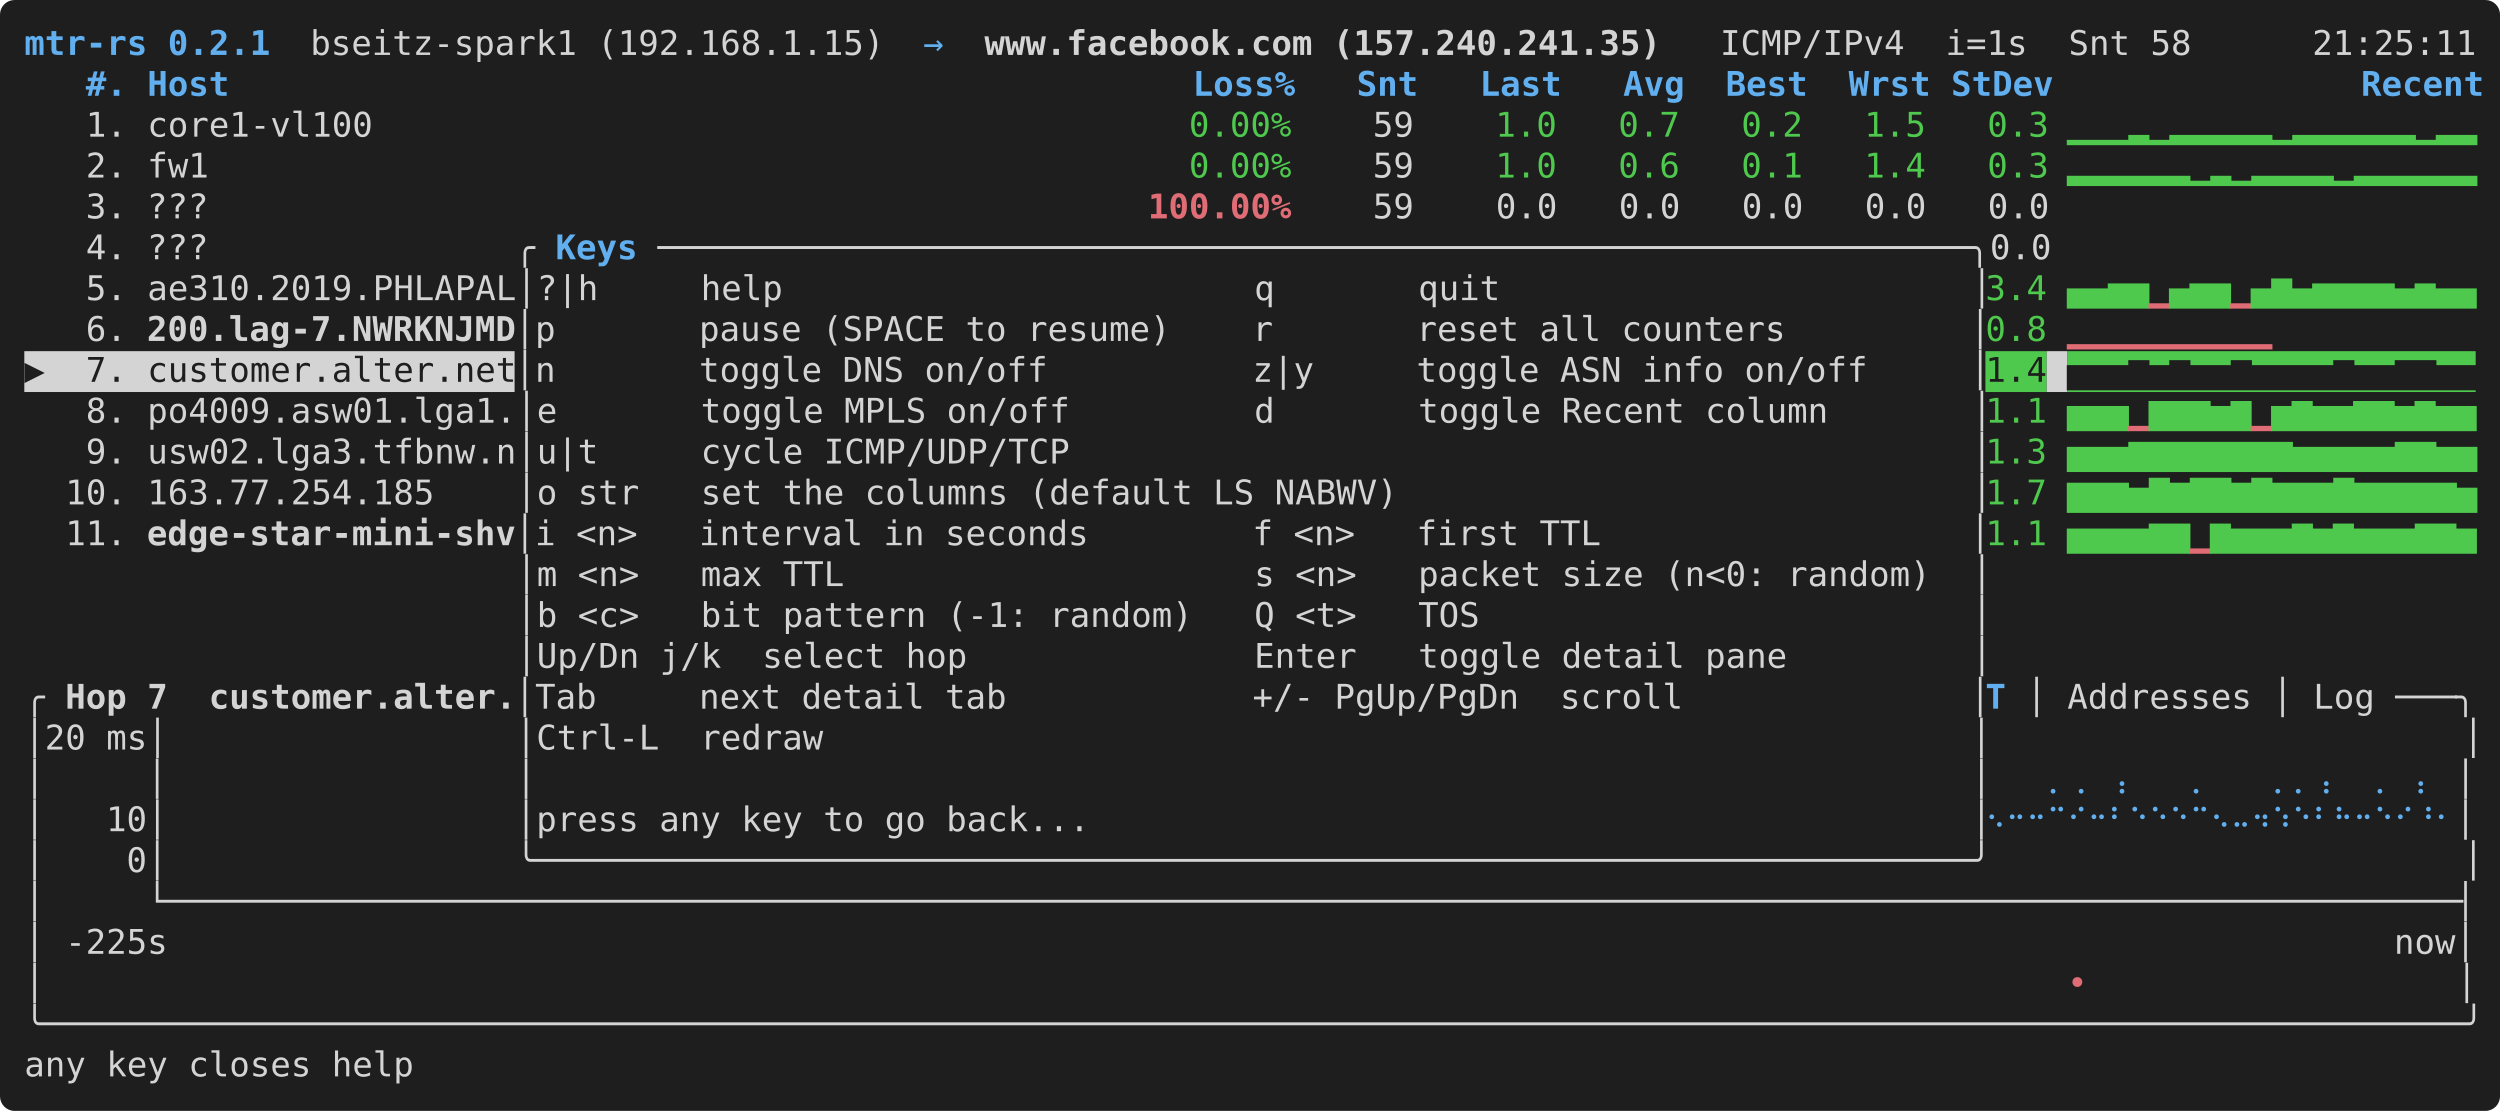
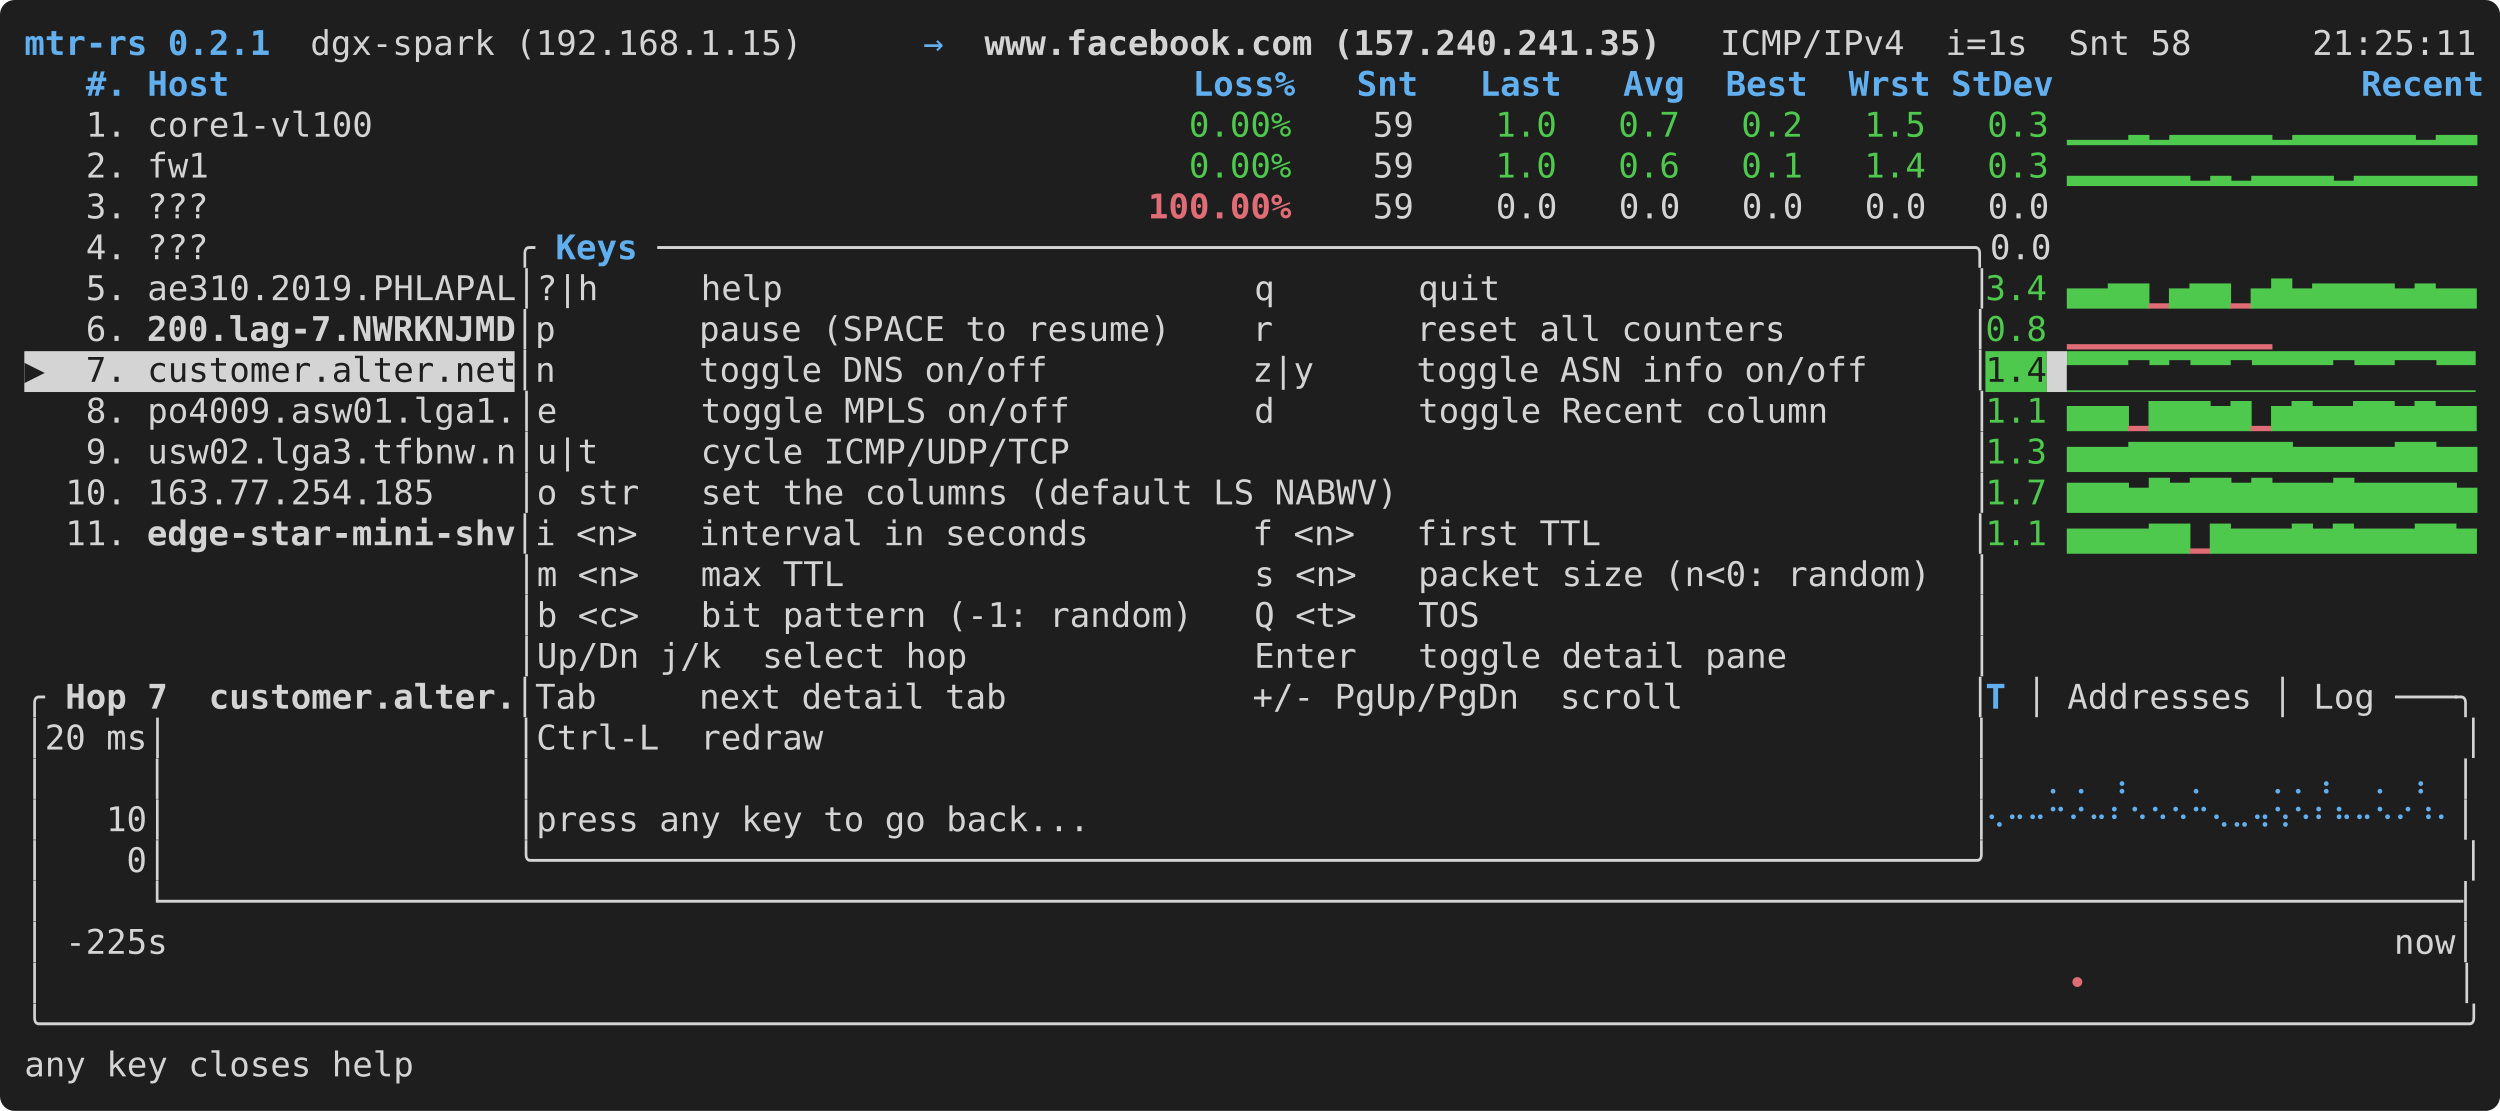
<svg xmlns="http://www.w3.org/2000/svg" width="1028" height="456.8" viewBox="0 0 1028 456.8" font-family="&quot;DejaVu Sans Mono&quot;, &quot;Menlo&quot;, &quot;Consolas&quot;, monospace" font-size="14">
  <rect width="100%" height="100%" fill="#1e1e1e" rx="6" />
  <rect x="10" y="144.4" width="201.6" height="16.8" fill="#d4d4d4" />
  <rect x="816.4" y="144.4" width="25.2" height="16.8" fill="#4ec94e" />
  <rect x="841.6" y="144.4" width="8.4" height="16.8" fill="#d4d4d4" />
  <rect x="850" y="144.4" width="168" height="16.8" fill="#4ec94e" />
  <text y="22.6" fill="#d4d4d4" xml:space="preserve">
    <tspan x="10" textLength="117.6" lengthAdjust="spacing" fill="#61afef" font-weight="bold">mtr-rs 0.2.1  </tspan>
-     <tspan x="127.6" textLength="252" lengthAdjust="spacing">bseitz-spark1 (192.168.1.15)  </tspan>
+     <tspan x="127.6" textLength="252" lengthAdjust="spacing">dgx-spark (192.168.1.15)      </tspan>
    <tspan x="379.6" textLength="25.2" lengthAdjust="spacing" fill="#61afef">→  </tspan>
    <tspan x="404.8" textLength="277.2" lengthAdjust="spacing" font-weight="bold">www.facebook.com (157.240.241.35)</tspan>
    <tspan x="682" textLength="268.8" lengthAdjust="spacing">   ICMP/IPv4  i=1s  Snt 58      </tspan>
    <tspan x="950.8" textLength="67.2" lengthAdjust="spacing" opacity="0.65">21:25:11</tspan>
  </text>
  <text y="39.4" fill="#d4d4d4" xml:space="preserve">
    <tspan x="10" textLength="1008" lengthAdjust="spacing" fill="#61afef" font-weight="bold">   #. Host                                               Loss%   Snt   Last   Avg  Best  Wrst StDev               Recent</tspan>
  </text>
  <text y="56.2" fill="#d4d4d4" xml:space="preserve">
    <tspan x="10" textLength="453.6" lengthAdjust="spacing">   1. core1-vl100                                     </tspan>
    <tspan x="463.6" textLength="67.2" lengthAdjust="spacing" fill="#4ec94e">   0.00%</tspan>
    <tspan x="530.8" textLength="58.8" lengthAdjust="spacing">    59 </tspan>
    <tspan x="589.6" textLength="252" lengthAdjust="spacing" fill="#4ec94e">   1.0   0.7   0.2   1.5   0.3</tspan>
    <tspan x="841.6" textLength="8.4" lengthAdjust="spacing"> </tspan>
    <tspan x="850" textLength="168" lengthAdjust="spacing" fill="#4ec94e">▁▁▁▂▁▂▂▂▂▂▁▂▂▂▂▂▂▁▂▂</tspan>
  </text>
  <text y="73" fill="#d4d4d4" xml:space="preserve">
    <tspan x="10" textLength="453.6" lengthAdjust="spacing">   2. fw1                                             </tspan>
    <tspan x="463.6" textLength="67.2" lengthAdjust="spacing" fill="#4ec94e">   0.00%</tspan>
    <tspan x="530.8" textLength="58.8" lengthAdjust="spacing">    59 </tspan>
    <tspan x="589.6" textLength="252" lengthAdjust="spacing" fill="#4ec94e">   1.0   0.6   0.1   1.4   0.3</tspan>
    <tspan x="841.6" textLength="8.4" lengthAdjust="spacing"> </tspan>
    <tspan x="850" textLength="168" lengthAdjust="spacing" fill="#4ec94e">▂▂▂▂▂▂▁▂▁▂▂▂▂▁▂▂▂▂▂▂</tspan>
  </text>
  <text y="89.8" fill="#d4d4d4" xml:space="preserve">
    <tspan x="10" textLength="50.4" lengthAdjust="spacing">   3. </tspan>
    <tspan x="60.4" textLength="403.2" lengthAdjust="spacing" opacity="0.65">???                                             </tspan>
    <tspan x="463.6" textLength="67.2" lengthAdjust="spacing" fill="#e06c75" font-weight="bold"> 100.00%</tspan>
    <tspan x="530.8" textLength="310.8" lengthAdjust="spacing">    59    0.0   0.0   0.0   0.0   0.0</tspan>
  </text>
  <text y="106.6" fill="#d4d4d4" xml:space="preserve">
    <tspan x="10" textLength="50.4" lengthAdjust="spacing">   4. </tspan>
    <tspan x="60.4" textLength="151.2" lengthAdjust="spacing" opacity="0.65">???               </tspan>
    <tspan x="211.6" textLength="8.4" lengthAdjust="spacing">╭</tspan>
    <tspan x="220" textLength="50.4" lengthAdjust="spacing" fill="#61afef" font-weight="bold"> Keys </tspan>
    <tspan x="270.4" textLength="571.2" lengthAdjust="spacing">────────────────────────────────────────────────────────────────╮0.0</tspan>
  </text>
  <text y="123.4" fill="#d4d4d4" xml:space="preserve">
    <tspan x="10" textLength="806.4" lengthAdjust="spacing">   5. ae310.2019.PHLAPAL│?|h     help                       q       quit                       │</tspan>
    <tspan x="816.4" textLength="25.2" lengthAdjust="spacing" fill="#4ec94e">3.4</tspan>
    <tspan x="841.6" textLength="8.4" lengthAdjust="spacing"> </tspan>
    <tspan x="850" textLength="33.6" lengthAdjust="spacing" fill="#4ec94e">▄▄▅▅</tspan>
    <tspan x="883.6" textLength="8.4" lengthAdjust="spacing" fill="#e06c75">▁</tspan>
    <tspan x="892" textLength="25.2" lengthAdjust="spacing" fill="#4ec94e">▄▅▅</tspan>
    <tspan x="917.2" textLength="8.4" lengthAdjust="spacing" fill="#e06c75">▁</tspan>
    <tspan x="925.6" textLength="92.4" lengthAdjust="spacing" fill="#4ec94e">▄▆▄▅▅▅▅▄▅▄▄</tspan>
  </text>
  <text y="140.2" fill="#d4d4d4" xml:space="preserve">
    <tspan x="10" textLength="50.4" lengthAdjust="spacing">   6. </tspan>
    <tspan x="60.4" textLength="151.2" lengthAdjust="spacing" font-weight="bold">200.lag-7.NWRKNJMD</tspan>
    <tspan x="211.6" textLength="604.8" lengthAdjust="spacing">│p       pause (SPACE to resume)    r       reset all counters         │</tspan>
    <tspan x="816.4" textLength="25.2" lengthAdjust="spacing" fill="#4ec94e">0.8</tspan>
    <tspan x="841.6" textLength="8.4" lengthAdjust="spacing"> </tspan>
    <tspan x="850" textLength="84" lengthAdjust="spacing" fill="#e06c75">▁▁▁▁▁▁▁▁▁▁</tspan>
  </text>
  <text y="157" fill="#d4d4d4" xml:space="preserve">
    <tspan x="10" textLength="201.6" lengthAdjust="spacing" fill="#1e1e1e">▶  7. customer.alter.net</tspan>
    <tspan x="211.6" textLength="604.8" lengthAdjust="spacing">│n       toggle DNS on/off          z|y     toggle ASN info on/off     │</tspan>
    <tspan x="816.4" textLength="25.2" lengthAdjust="spacing" fill="#1e1e1e">1.4</tspan>
    <tspan x="841.6" textLength="8.4" lengthAdjust="spacing" fill="#1e1e1e"> </tspan>
    <tspan x="850" textLength="168" lengthAdjust="spacing" fill="#1e1e1e">▅▅▅▆▅▆▅▅▆▅▅▅▅▆▅▅▆▆▅▅</tspan>
  </text>
  <text y="173.8" fill="#d4d4d4" xml:space="preserve">
    <tspan x="10" textLength="806.4" lengthAdjust="spacing">   8. po4009.asw01.lga1.│e       toggle MPLS on/off         d       toggle Recent column       │</tspan>
    <tspan x="816.4" textLength="25.2" lengthAdjust="spacing" fill="#4ec94e">1.1</tspan>
    <tspan x="841.6" textLength="8.4" lengthAdjust="spacing"> </tspan>
    <tspan x="850" textLength="25.2" lengthAdjust="spacing" fill="#4ec94e">▅▅▅</tspan>
    <tspan x="875.2" textLength="8.4" lengthAdjust="spacing" fill="#e06c75">▁</tspan>
    <tspan x="883.6" textLength="42" lengthAdjust="spacing" fill="#4ec94e">▆▆▆▅▆</tspan>
    <tspan x="925.6" textLength="8.4" lengthAdjust="spacing" fill="#e06c75">▁</tspan>
    <tspan x="934" textLength="84" lengthAdjust="spacing" fill="#4ec94e">▅▆▅▅▆▆▅▆▅▅</tspan>
  </text>
  <text y="190.6" fill="#d4d4d4" xml:space="preserve">
    <tspan x="10" textLength="806.4" lengthAdjust="spacing">   9. usw02.lga3.tfbnw.n│u|t     cycle ICMP/UDP/TCP                                            │</tspan>
    <tspan x="816.4" textLength="25.2" lengthAdjust="spacing" fill="#4ec94e">1.3</tspan>
    <tspan x="841.6" textLength="8.4" lengthAdjust="spacing"> </tspan>
    <tspan x="850" textLength="168" lengthAdjust="spacing" fill="#4ec94e">▅▅▅▆▆▆▆▆▆▆▆▅▅▅▅▅▆▆▅▅</tspan>
  </text>
  <text y="207.4" fill="#d4d4d4" xml:space="preserve">
    <tspan x="10" textLength="806.4" lengthAdjust="spacing">  10. 163.77.254.185    │o str   set the columns (default LS NABWV)                            │</tspan>
    <tspan x="816.4" textLength="25.2" lengthAdjust="spacing" fill="#4ec94e">1.7</tspan>
    <tspan x="841.6" textLength="8.4" lengthAdjust="spacing"> </tspan>
    <tspan x="850" textLength="168" lengthAdjust="spacing" fill="#4ec94e">▆▆▆▅▇▆▇▇▆▇▆▆▆▇▆▆▆▆▆▅</tspan>
  </text>
  <text y="224.2" fill="#d4d4d4" xml:space="preserve">
    <tspan x="10" textLength="50.4" lengthAdjust="spacing">  11. </tspan>
    <tspan x="60.4" textLength="151.2" lengthAdjust="spacing" font-weight="bold">edge-star-mini-shv</tspan>
    <tspan x="211.6" textLength="604.8" lengthAdjust="spacing">│i &lt;n&gt;   interval in seconds        f &lt;n&gt;   first TTL                  │</tspan>
    <tspan x="816.4" textLength="25.2" lengthAdjust="spacing" fill="#4ec94e">1.1</tspan>
    <tspan x="841.6" textLength="8.4" lengthAdjust="spacing"> </tspan>
    <tspan x="850" textLength="50.4" lengthAdjust="spacing" fill="#4ec94e">▅▅▅▅▆▆</tspan>
    <tspan x="900.4" textLength="8.4" lengthAdjust="spacing" fill="#e06c75">▁</tspan>
    <tspan x="908.8" textLength="109.2" lengthAdjust="spacing" fill="#4ec94e">▆▅▅▅▆▅▆▅▅▅▆▆▅</tspan>
  </text>
  <text y="241" fill="#d4d4d4" xml:space="preserve">
    <tspan x="10" textLength="806.4" lengthAdjust="spacing">                        │m &lt;n&gt;   max TTL                    s &lt;n&gt;   packet size (n&lt;0: random)  │</tspan>
  </text>
  <text y="257.8" fill="#d4d4d4" xml:space="preserve">
    <tspan x="10" textLength="806.4" lengthAdjust="spacing">                        │b &lt;c&gt;   bit pattern (-1: random)   Q &lt;t&gt;   TOS                        │</tspan>
  </text>
  <text y="274.6" fill="#d4d4d4" xml:space="preserve">
    <tspan x="10" textLength="806.4" lengthAdjust="spacing">                        │Up/Dn j/k  select hop              Enter   toggle detail pane         │</tspan>
  </text>
  <text y="291.4" fill="#d4d4d4" xml:space="preserve">
    <tspan x="10" textLength="8.4" lengthAdjust="spacing">╭</tspan>
    <tspan x="18.4" textLength="193.2" lengthAdjust="spacing" font-weight="bold"> Hop 7  customer.alter.</tspan>
    <tspan x="211.6" textLength="604.8" lengthAdjust="spacing">│Tab     next detail tab            +/- PgUp/PgDn  scroll              │</tspan>
    <tspan x="816.4" textLength="8.4" lengthAdjust="spacing" fill="#61afef" font-weight="bold" opacity="0.65">T</tspan>
    <tspan x="824.8" textLength="184.8" lengthAdjust="spacing" opacity="0.65"> │ Addresses │ Log ───</tspan>
    <tspan x="1009.6" textLength="8.4" lengthAdjust="spacing">╮</tspan>
  </text>
  <text y="308.2" fill="#d4d4d4" xml:space="preserve">
    <tspan x="10" textLength="8.4" lengthAdjust="spacing">│</tspan>
    <tspan x="18.4" textLength="50.4" lengthAdjust="spacing" opacity="0.65">20 ms│</tspan>
    <tspan x="68.8" textLength="949.2" lengthAdjust="spacing">                 │Ctrl-L  redraw                                                        │                       │</tspan>
  </text>
  <text y="325" fill="#d4d4d4" xml:space="preserve">
    <tspan x="10" textLength="50.4" lengthAdjust="spacing">│     </tspan>
    <tspan x="60.4" textLength="8.4" lengthAdjust="spacing" opacity="0.65">│</tspan>
    <tspan x="68.8" textLength="772.8" lengthAdjust="spacing">                 │                                                                      │   </tspan>
    <tspan x="841.6" textLength="16.8" lengthAdjust="spacing" fill="#61afef">⡀⢀</tspan>
    <tspan x="858.4" textLength="8.4" lengthAdjust="spacing"> </tspan>
    <tspan x="866.8" textLength="8.4" lengthAdjust="spacing" fill="#61afef">⢠</tspan>
    <tspan x="875.2" textLength="25.2" lengthAdjust="spacing">   </tspan>
    <tspan x="900.4" textLength="8.4" lengthAdjust="spacing" fill="#61afef">⡀</tspan>
    <tspan x="908.8" textLength="25.2" lengthAdjust="spacing">   </tspan>
    <tspan x="934" textLength="25.2" lengthAdjust="spacing" fill="#61afef">⡀⡀⢠</tspan>
    <tspan x="959.2" textLength="16.8" lengthAdjust="spacing">  </tspan>
    <tspan x="976" textLength="8.4" lengthAdjust="spacing" fill="#61afef">⡀</tspan>
    <tspan x="984.4" textLength="8.4" lengthAdjust="spacing"> </tspan>
    <tspan x="992.8" textLength="8.4" lengthAdjust="spacing" fill="#61afef">⡄</tspan>
    <tspan x="1001.2" textLength="16.8" lengthAdjust="spacing"> │</tspan>
  </text>
  <text y="341.8" fill="#d4d4d4" xml:space="preserve">
    <tspan x="10" textLength="33.6" lengthAdjust="spacing">│   </tspan>
    <tspan x="43.6" textLength="25.2" lengthAdjust="spacing" opacity="0.65">10│</tspan>
    <tspan x="68.8" textLength="747.6" lengthAdjust="spacing">                 │press any key to go back...                                           │</tspan>
    <tspan x="816.4" textLength="193.2" lengthAdjust="spacing" fill="#61afef">⠢⠒⠒⠉⠊⠒⠃⠑⠑⠑⠉⠢⠤⠲⠱⠑⠃⠓⠒⠑⠊⠘⠂</tspan>
    <tspan x="1009.6" textLength="8.4" lengthAdjust="spacing">│</tspan>
  </text>
  <text y="358.6" fill="#d4d4d4" xml:space="preserve">
    <tspan x="10" textLength="42" lengthAdjust="spacing">│    </tspan>
    <tspan x="52" textLength="16.8" lengthAdjust="spacing" opacity="0.65">0│</tspan>
    <tspan x="68.8" textLength="949.2" lengthAdjust="spacing">                 ╰──────────────────────────────────────────────────────────────────────╯                       │</tspan>
  </text>
  <text y="375.4" fill="#d4d4d4" xml:space="preserve">
    <tspan x="10" textLength="50.4" lengthAdjust="spacing">│     </tspan>
    <tspan x="60.4" textLength="949.2" lengthAdjust="spacing" opacity="0.65">└────────────────────────────────────────────────────────────────────────────────────────────────────────────────</tspan>
    <tspan x="1009.6" textLength="8.4" lengthAdjust="spacing">│</tspan>
  </text>
  <text y="392.2" fill="#d4d4d4" xml:space="preserve">
    <tspan x="10" textLength="16.8" lengthAdjust="spacing">│ </tspan>
    <tspan x="26.8" textLength="42" lengthAdjust="spacing" opacity="0.65">-225s</tspan>
    <tspan x="68.8" textLength="915.6" lengthAdjust="spacing">                                                                                                             </tspan>
    <tspan x="984.4" textLength="25.2" lengthAdjust="spacing" opacity="0.65">now</tspan>
    <tspan x="1009.6" textLength="8.4" lengthAdjust="spacing">│</tspan>
  </text>
  <text y="409" fill="#d4d4d4" xml:space="preserve">
    <tspan x="10" textLength="840" lengthAdjust="spacing">│                                                                                                   </tspan>
    <tspan x="850" textLength="8.4" lengthAdjust="spacing" fill="#e06c75">•</tspan>
    <tspan x="858.4" textLength="159.6" lengthAdjust="spacing">                  │</tspan>
  </text>
  <text y="425.8" fill="#d4d4d4" xml:space="preserve">
    <tspan x="10" textLength="1008" lengthAdjust="spacing">╰──────────────────────────────────────────────────────────────────────────────────────────────────────────────────────╯</tspan>
  </text>
  <text y="442.6" fill="#d4d4d4" xml:space="preserve">
    <tspan x="10" textLength="159.6" lengthAdjust="spacing" opacity="0.65">any key closes help</tspan>
  </text>
</svg>
